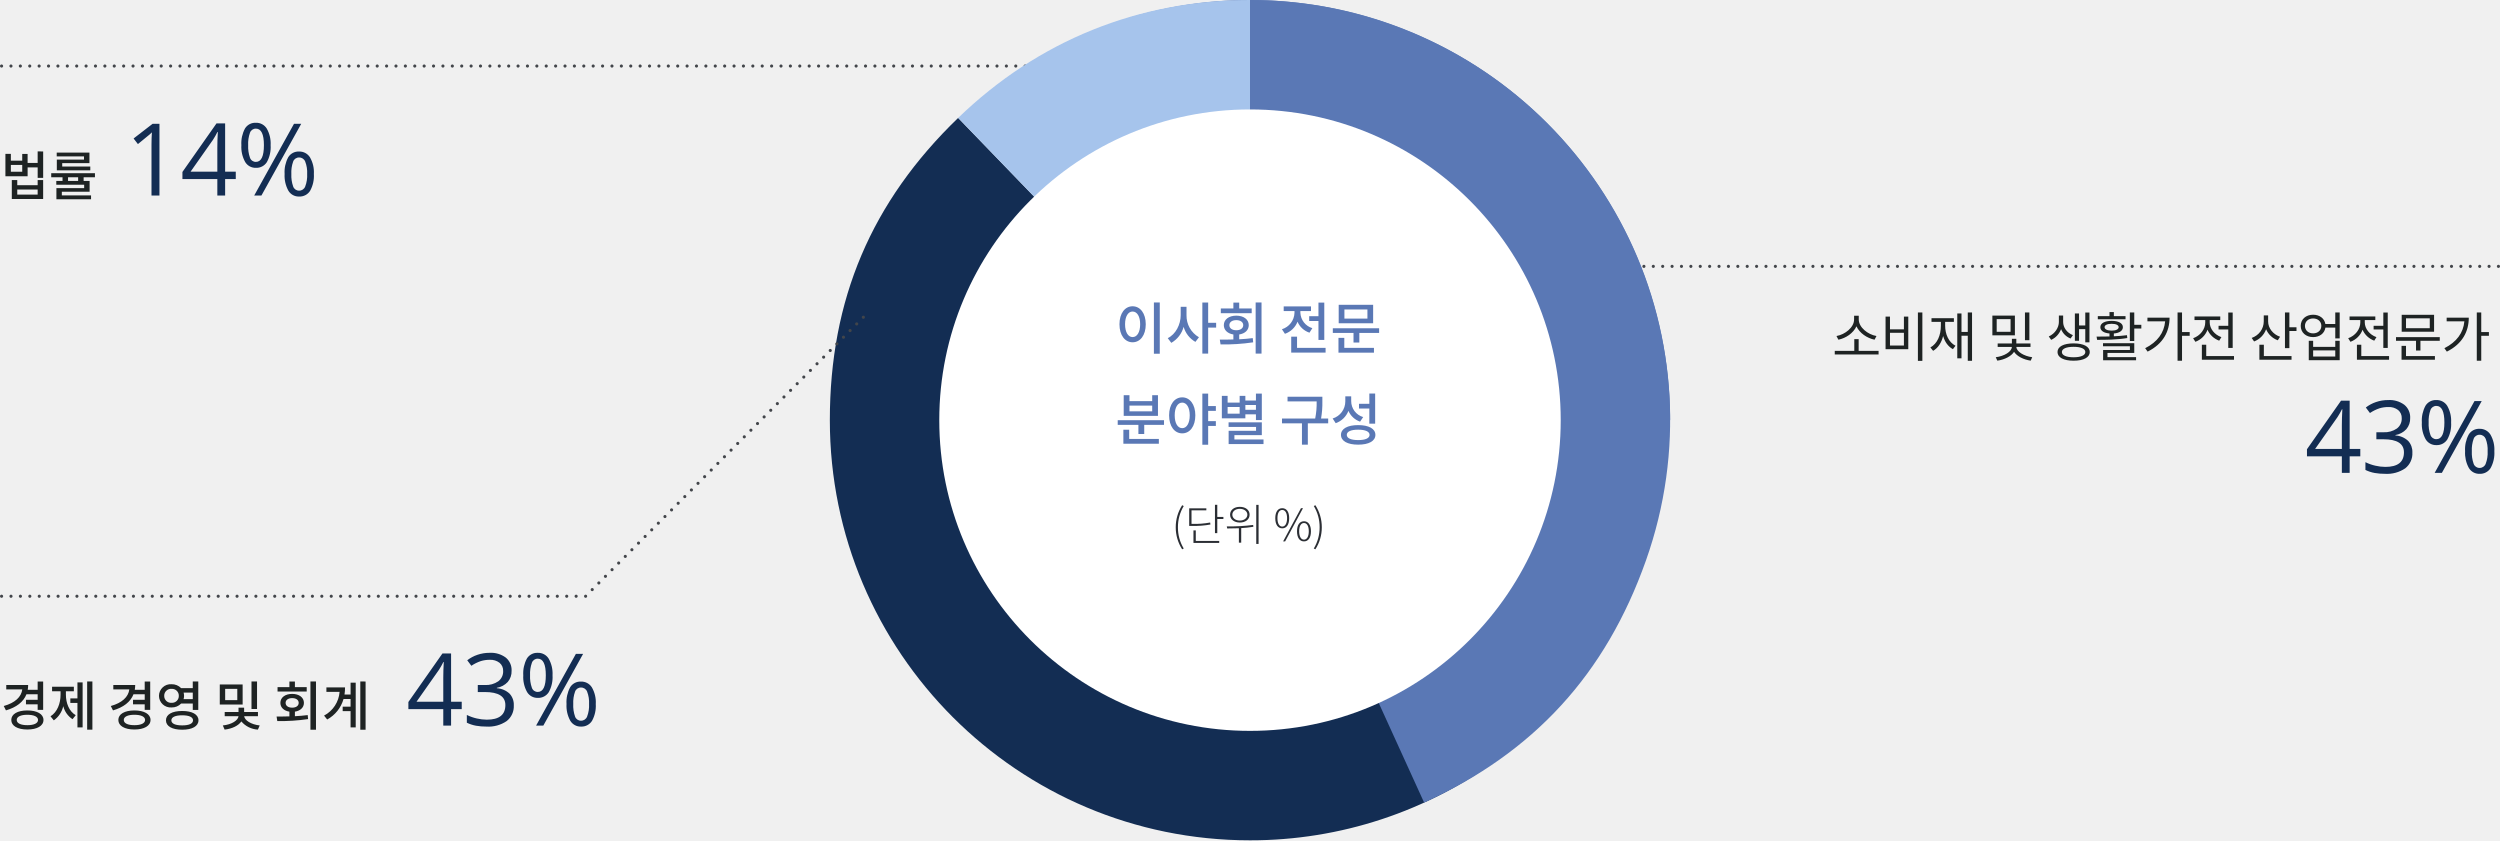
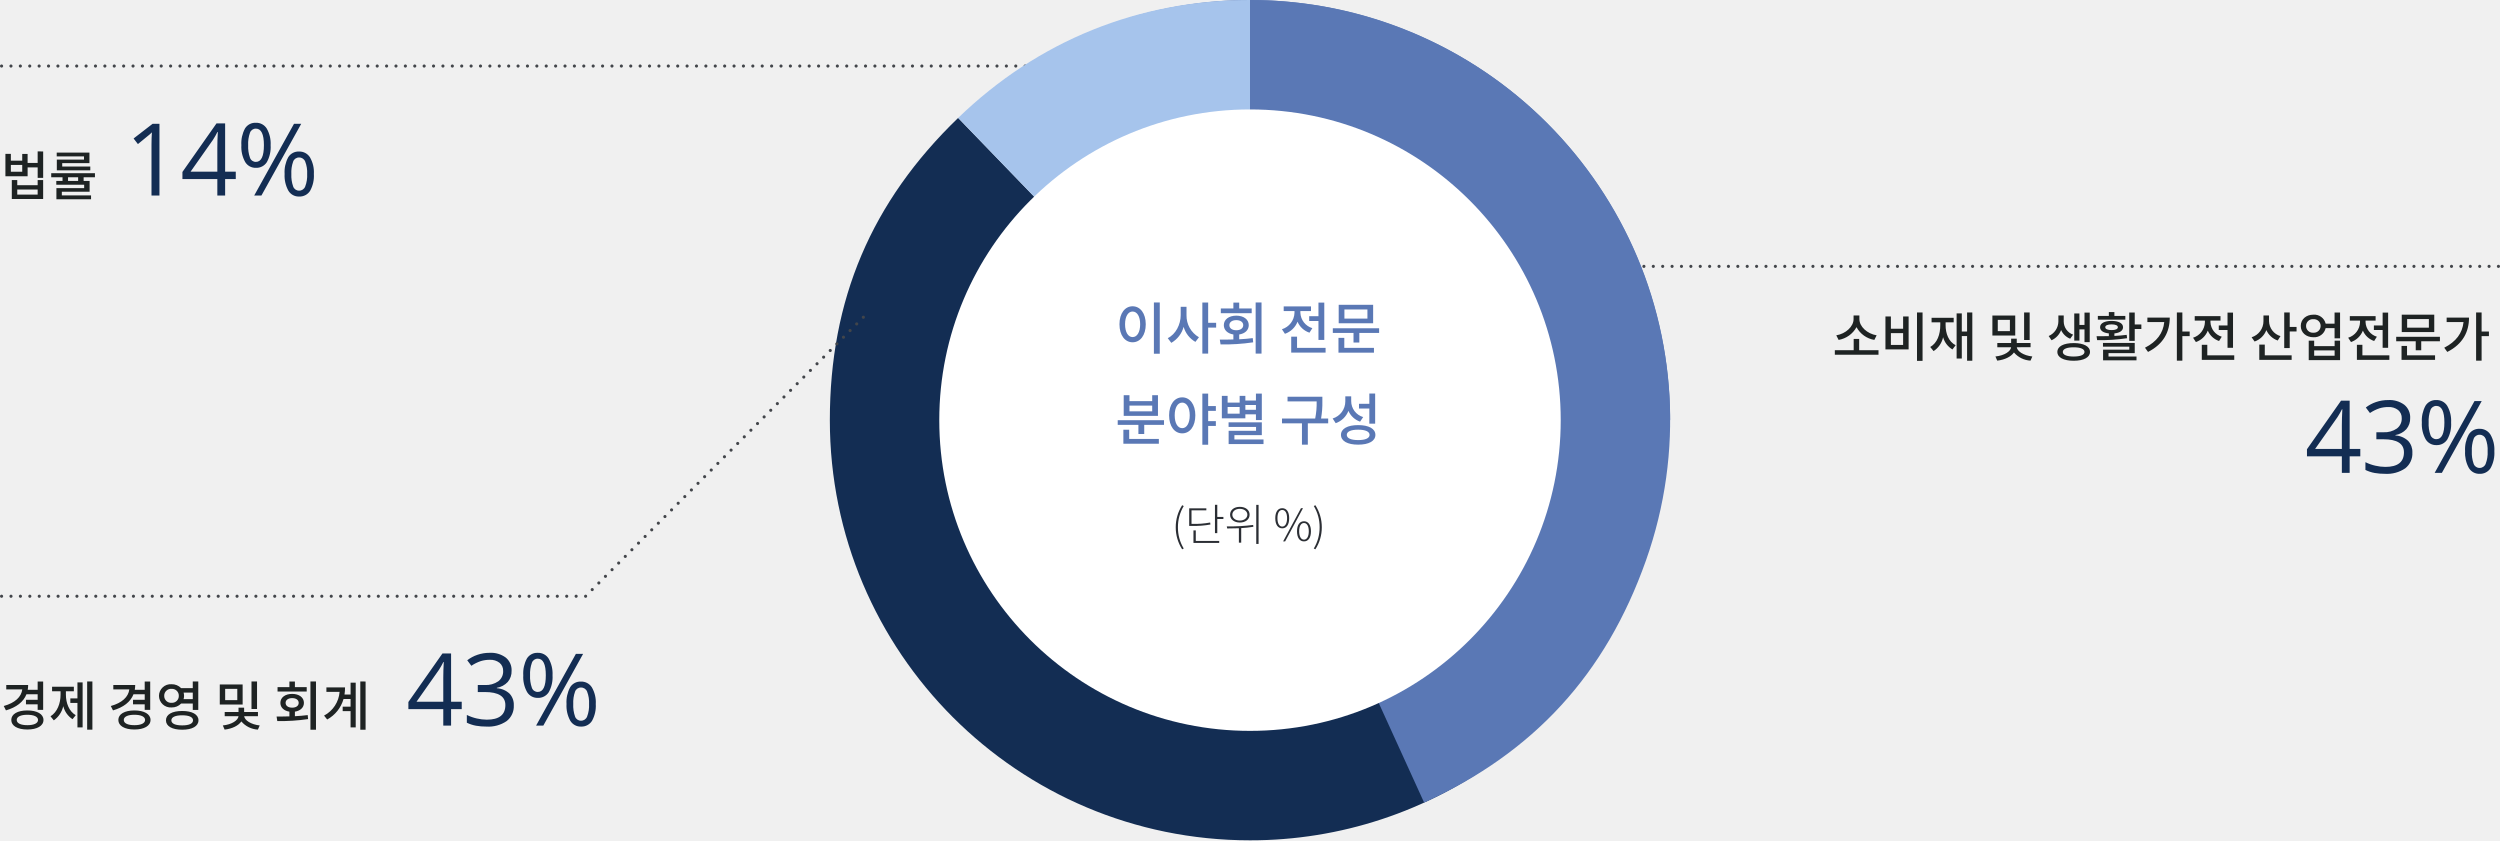
<svg xmlns="http://www.w3.org/2000/svg" id="구성_요소_47_1" data-name="구성 요소 47 – 1" width="796" height="267.557" viewBox="0 0 796 267.557">
  <defs>
    <style>
      .cls-1, .cls-5, .cls-6, .cls-7, .cls-8 {
        fill: none;
      }

      .cls-2 {
        clip-path: url(#clip-path);
      }

      .cls-3 {
        fill: #132d53;
      }

-       .cls-14, .cls-15, .cls-4 {
+       .cls-13, .cls-14, .cls-4 {
        fill: #5a78b5;
      }

      .cls-5, .cls-6, .cls-7, .cls-8 {
        stroke: #42454a;
        stroke-linecap: round;
        stroke-linejoin: round;
      }

      .cls-5 {
        stroke-dasharray: 0 2.99;
      }

      .cls-7 {
        stroke-dasharray: 0 2.999;
      }

      .cls-8 {
        stroke-dasharray: 0 2.984;
      }

      .cls-9 {
        fill: #a6c4ec;
      }

      .cls-10 {
        fill: #fff;
      }

-       .cls-11, .cls-12, .cls-13 {
+       .cls-11, .cls-12 {
        fill: #1e2323;
      }

-       .cls-12, .cls-13 {
+       .cls-12 {
        font-size: 17px;
      }

-       .cls-12, .cls-13, .cls-14, .cls-15 {
+       .cls-12, .cls-13, .cls-14 {
        font-family: NotoSansKR-Medium, Noto Sans KR;
        font-weight: 500;
      }

-       .cls-12, .cls-14 {
+       .cls-13, .cls-14 {
+         font-size: 18px;
+       }
+ 
+       .cls-13 {
        letter-spacing: -0.02em;
      }

-       .cls-14, .cls-15 {
-         font-size: 18px;
-       }
- 
-       .cls-16 {
+       .cls-15 {
        fill: #2b2e34;
      }
    </style>
    <clipPath id="clip-path">
      <path id="패스_496" data-name="패스 496" class="cls-1" d="M0,0H796V-267.557H0Z" />
    </clipPath>
  </defs>
  <g id="그룹_143" data-name="그룹 143" class="cls-2" transform="translate(0 267.557)">
    <g id="그룹_141" data-name="그룹 141" transform="translate(394.535 -137.367)">
      <path id="패스_494" data-name="패스 494" class="cls-3" d="M0,0-89.466-92.644C-117.1-65.956-130.314-34.831-130.314,3.588A133.779,133.779,0,0,0,3.465,137.367a133.174,133.174,0,0,0,79.664-26.308Z" />
    </g>
    <g id="그룹_142" data-name="그룹 142" transform="translate(400.032 -129.208)">
      <path id="패스_495" data-name="패스 495" class="cls-4" d="M0,0,53.409,117.194c34.96-15.932,57.8-40.861,70.628-77.077A133.778,133.778,0,0,0,42.588-130.644a133.171,133.171,0,0,0-83.876-1.794Z" />
    </g>
  </g>
  <g id="그룹_144" data-name="그룹 144" transform="translate(3.49 21.026)">
    <path id="패스_497" data-name="패스 497" class="cls-5" d="M0,0H336.365" />
  </g>
  <g id="그룹_148" data-name="그룹 148" class="cls-2" transform="translate(0 267.557)">
    <g id="그룹_145" data-name="그룹 145" transform="translate(0.5 -246.531)">
      <path id="패스_498" data-name="패스 498" class="cls-6" d="M0,0H0M340.85,0h0" />
    </g>
    <g id="그룹_146" data-name="그룹 146" transform="translate(457.64 -182.75)">
      <path id="패스_499" data-name="패스 499" class="cls-5" d="M0,0H336.365" />
    </g>
    <g id="그룹_147" data-name="그룹 147" transform="translate(454.651 -182.75)">
      <path id="패스_500" data-name="패스 500" class="cls-6" d="M0,0H0M340.85,0h0" />
    </g>
  </g>
  <g id="그룹_149" data-name="그룹 149" transform="translate(3.5 189.842)">
    <path id="패스_502" data-name="패스 502" class="cls-7" d="M0,0H181.459" />
  </g>
  <g id="그룹_150" data-name="그룹 150" transform="translate(188.564 187.729)">
    <path id="패스_503" data-name="패스 503" class="cls-8" d="M0,0,85.268-85.658" />
  </g>
  <g id="그룹_155" data-name="그룹 155" class="cls-2" transform="translate(0 267.557)">
    <g id="그룹_151" data-name="그룹 151" transform="translate(0.5 -77.715)">
      <path id="패스_504" data-name="패스 504" class="cls-6" d="M0,0H0M185.958,0h0m88.427-88.83h0" />
    </g>
    <g id="그룹_152" data-name="그룹 152" transform="translate(398 -133.779)">
      <path id="패스_505" data-name="패스 505" class="cls-4" d="M0,0V-133.779A133.779,133.779,0,0,1,133.779,0Z" />
    </g>
    <g id="그룹_153" data-name="그룹 153" transform="translate(398 -133.779)">
      <path id="패스_506" data-name="패스 506" class="cls-9" d="M0,0-92.931-96.232C-67.42-120.868-35.464-133.779,0-133.779Z" />
    </g>
    <g id="그룹_154" data-name="그룹 154" transform="translate(398 -34.846)">
      <path id="패스_507" data-name="패스 507" class="cls-10" d="M0,0A98.933,98.933,0,0,0,98.934-98.934,98.933,98.933,0,0,0,0-197.867,98.933,98.933,0,0,0-98.934-98.934,98.933,98.933,0,0,0,0,0" />
    </g>
    <path id="패스_1325" data-name="패스 1325" class="cls-11" d="M11.832-.306H5.338V-1.921h6.494Zm0-2.992H5.338V-4.93H3.6V1.105h9.979V-4.93H11.832ZM6.919-7.582H3.3V-9.741H6.919Zm4.913-6.477v3.672h-3.2V-13.26H6.919V-11.1H3.3v-2.176H1.564v7.123H8.636V-8.959h3.2v3.332h1.751v-8.415Zm14.756,2.6H17.935v3.417H28.594V-9.248H19.652v-1.071h8.67v-3.366H17.9v1.207h8.687Zm-1.87,6.8H21.505V-5.831h3.213Zm5.355-1.173V-7.123H16.15v1.292h3.6v1.173H17.765v1.207h8.874v1.088H17.8V1.173H28.832V-.051h-9.3V-1.224h8.84V-4.658h-1.9V-5.831Z" transform="translate(0.158 -205.291)" />
  </g>
  <path id="패스_1324" data-name="패스 1324" class="cls-3" d="M11.172,0H8.641V-16.281q0-2.031.125-3.844-.328.328-.734.688T4.313-16.391L2.938-18.172l6.047-4.672h2.188Zm24.3-5.25H32.083V0H29.6V-5.25H18.489V-7.516L29.333-22.969h2.75V-7.609h3.391ZM29.6-7.609V-15.2q0-2.234.156-5.047h-.125a23.479,23.479,0,0,1-1.406,2.484L21.083-7.609Zm9.817-8.422a10.476,10.476,0,0,0,.578,3.984,1.946,1.946,0,0,0,1.875,1.328q2.562,0,2.563-5.312,0-5.281-2.562-5.281A1.945,1.945,0,0,0,39.993-20,10.349,10.349,0,0,0,39.415-16.031Zm7.156,0a9.874,9.874,0,0,1-1.2,5.383,3.931,3.931,0,0,1-3.508,1.82,3.836,3.836,0,0,1-3.4-1.859,9.8,9.8,0,0,1-1.211-5.344,9.924,9.924,0,0,1,1.164-5.344,3.841,3.841,0,0,1,3.445-1.8,3.922,3.922,0,0,1,3.484,1.859A9.616,9.616,0,0,1,46.571-16.031Zm6.594,9.156a10.467,10.467,0,0,0,.578,3.992,1.955,1.955,0,0,0,1.891,1.32,2.042,2.042,0,0,0,1.938-1.3A9.737,9.737,0,0,0,58.2-6.875a9.521,9.521,0,0,0-.625-3.961,2.043,2.043,0,0,0-1.937-1.289,1.954,1.954,0,0,0-1.891,1.289A10.215,10.215,0,0,0,53.165-6.875Zm7.172,0a9.838,9.838,0,0,1-1.2,5.367A3.931,3.931,0,0,1,55.634.313,3.826,3.826,0,0,1,52.22-1.547a9.872,9.872,0,0,1-1.2-5.328,9.924,9.924,0,0,1,1.164-5.344,3.841,3.841,0,0,1,3.445-1.8,3.95,3.95,0,0,1,3.461,1.836A9.451,9.451,0,0,1,60.337-6.875ZM56.306-22.844,43.634,0h-2.3L54.009-22.844Z" transform="translate(39.598 62.266)" />
  <g id="그룹_156" data-name="그룹 156" class="cls-2" transform="translate(0 267.557)">
    <g id="그룹">
-       <text id="소비재_및_생활가전_산업전문가" data-name="소비재 및 생활가전 산업전문가" class="cls-12" transform="translate(583.343 -154.005)">
-         <tspan x="0" y="0">소비재 및 생활가전 산업전문가</tspan>
-       </text>
-       <text id="_" data-name=" " class="cls-13" transform="translate(795.843 -154.005)">
+       <path id="패스_1515" data-name="패스 1515" class="cls-11" d="M14.178-6.783c-3.026-.51-5.491-2.788-5.491-5.168v-1.156H6.834v1.156c0,2.363-2.465,4.658-5.508,5.168l.748,1.462A8.091,8.091,0,0,0,7.769-9.384a7.957,7.957,0,0,0,5.678,4.063ZM8.619-2.04V-5.627H6.868V-2.04h-6V-.6H14.773V-2.04ZM27.03-14.059v15.4H28.8v-15.4ZM16.983-12.784V-2.312h7.378V-12.784H22.61v3.91H18.717v-3.91Zm1.734,5.3H22.61v3.757H18.717Zm17.425-3.434h2.567v-1.445H31.671v1.445h2.771v.85c0,3.043-.969,5.712-3.2,7l1.071,1.309a7.04,7.04,0,0,0,3.026-4.42,6.569,6.569,0,0,0,2.975,3.893l1.02-1.343c-2.227-1.156-3.2-3.672-3.2-6.443Zm6.834-3.145V-7.99H41.293v-5.78H39.644V.6h1.649v-7.14h1.683V1.309h1.666V-14.059Zm19.924,0H61.132v8.772H62.9Zm-6.29,5.95H52.751V-11.7H56.61Zm1.7-4.981H51.034v6.375H58.31Zm4.879,10.1V-4.335h-4.4V-5.712H57v1.377H52.6v1.343H57C56.865-1.683,54.876-.34,52-.051l.578,1.326C55.029.986,56.967.017,57.9-1.326a7.446,7.446,0,0,0,5.27,2.6L63.75-.051C60.911-.357,58.939-1.734,58.8-2.992ZM78.744-8.67h1.615v4.063h1.666v-9.418H80.359V-10.1H78.744v-3.655H77.1V-5.1h1.649ZM76.738-7a4.467,4.467,0,0,1-2.992-4.165v-1.938h-1.7v1.938a5.136,5.136,0,0,1-3.094,4.607l.918,1.343a5.756,5.756,0,0,0,3.043-3.247A5.311,5.311,0,0,0,75.8-5.7Zm.17,6.97c-2.159,0-3.451-.527-3.451-1.462,0-.952,1.292-1.479,3.451-1.479s3.451.527,3.451,1.479C80.359-.561,79.067-.034,76.908-.034Zm0-4.284c-3.2,0-5.2,1.054-5.2,2.822,0,1.751,2.006,2.805,5.2,2.805S82.11.255,82.11-1.5C82.11-3.264,80.1-4.318,76.908-4.318Zm16.456-8.653H89.879v-1.224H88.111v1.224h-3.5v1.207h8.755Zm-6.392,3.6c0-.578.782-.9,2.006-.9,1.241,0,2.006.323,2.006.9,0,.6-.765.918-2.006.918C87.754-8.449,86.972-8.772,86.972-9.367Zm6.817,2.431c-1.241.17-2.584.272-3.91.34v-.8c1.717-.17,2.754-.867,2.754-1.972,0-1.258-1.428-2.006-3.655-2.006s-3.655.748-3.655,2.006c0,1.1,1.054,1.8,2.788,1.972v.867c-1.411.034-2.754.034-3.91.034l.187,1.241a56.368,56.368,0,0,0,9.537-.612Zm-5.78,5.831h8.347V-4.369H86.241v1.19h8.381v.969H86.275V1.173H96.917V-.034H88.009Zm8.347-9.146v-3.791H94.605v9.027h1.751V-8.806h2.108v-1.445Zm4.029-2.176V-11h5.372c-.357,3.536-2.38,6.239-6.137,8.16l.969,1.343c5.015-2.533,6.919-6.477,6.919-10.931ZM113.849-7.99H111.52v-6.069h-1.751V1.292h1.751v-7.82h2.329Zm9.265-1.938v1.445H125.9v5.678h1.751v-11.22H125.9v4.1Zm.952,3.587a5.048,5.048,0,0,1-3.6-4.607v-.527h3.2v-1.411h-8.211v1.411h3.247v.527a5.343,5.343,0,0,1-3.774,4.93l.9,1.377a6.275,6.275,0,0,0,3.791-3.638,5.907,5.907,0,0,0,3.587,3.3ZM119.459-.408V-3.774h-1.751V1.02h10.336V-.408Zm23.307-6.12a5.109,5.109,0,0,1-3.655-4.777v-1.8h-1.768v1.785a5.34,5.34,0,0,1-3.774,5.151l.952,1.36a6.189,6.189,0,0,0,3.74-3.638,6.187,6.187,0,0,0,3.621,3.315Zm-5,2.7h-1.751V1.02h10.3V-.408h-8.551Zm7.939-5.627v-4.607h-1.751V-2.737h1.751v-5.27h2.176V-9.452ZM160-.289h-6.511v-1.7H160Zm0-3.06h-6.511V-5.083h-1.734v6.2h9.979v-6.2H160Zm-6.766-4.267a2.146,2.146,0,0,1-2.329-2.159,2.124,2.124,0,0,1,2.329-2.142,2.127,2.127,0,0,1,2.312,2.142A2.15,2.15,0,0,1,153.238-7.616Zm6.749-6.426v3.536h-2.839a3.724,3.724,0,0,0-3.91-2.856c-2.312,0-4.012,1.479-4.012,3.587,0,2.125,1.7,3.6,4.012,3.6a3.709,3.709,0,0,0,3.91-2.907h2.839v3.264h1.751v-8.228ZM172.5-9.928v1.445h2.788v5.678h1.751v-11.22h-1.751v4.1Zm.952,3.587a5.048,5.048,0,0,1-3.6-4.607v-.527h3.2v-1.411h-8.211v1.411h3.247v.527a5.343,5.343,0,0,1-3.774,4.93l.9,1.377A6.275,6.275,0,0,0,169-8.279a5.907,5.907,0,0,0,3.587,3.3ZM168.844-.408V-3.774h-1.751V1.02h10.336V-.408Zm21.165-8.806H183.09v-2.754h6.919Zm1.717-4.148H181.373V-7.82h10.353Zm-8.67,9.945h-1.751V1.02h10.676V-.408h-8.925Zm-3.451-2.89V-4.9h6.222v2.873h1.751V-4.9h5.95V-6.307Zm16.065-6.12V-11h5.372c-.357,3.536-2.38,6.239-6.137,8.16l.969,1.343c5.015-2.533,6.919-6.477,6.919-10.931ZM209.134-7.99H206.8v-6.069h-1.751V1.292H206.8v-7.82h2.329Z" transform="translate(583.343 -154.005)" />
+       <text id="_" data-name=" " class="cls-12" transform="translate(795.843 -154.005)">
        <tspan x="0" y="0"> </tspan>
      </text>
    </g>
    <path id="패스_1323" data-name="패스 1323" class="cls-3" d="M17.656-5.25H14.266V0H11.781V-5.25H.672V-7.516L11.516-22.969h2.75V-7.609h3.391ZM11.781-7.609V-15.2q0-2.234.156-5.047h-.125a23.479,23.479,0,0,1-1.406,2.484L3.266-7.609Zm21.754-9.859a5.209,5.209,0,0,1-1.227,3.578,6.141,6.141,0,0,1-3.477,1.859v.125a6.538,6.538,0,0,1,4.078,1.75,5.151,5.151,0,0,1,1.328,3.688,5.982,5.982,0,0,1-2.266,5.023A10.3,10.3,0,0,1,25.536.313a18.657,18.657,0,0,1-3.32-.273,11.363,11.363,0,0,1-2.93-.961V-3.391A14.245,14.245,0,0,0,22.45-2.273a14.329,14.329,0,0,0,3.18.383q5.922,0,5.922-4.641,0-4.156-6.531-4.156H22.77v-2.234h2.281a6.869,6.869,0,0,0,4.234-1.18,3.871,3.871,0,0,0,1.563-3.273A3.227,3.227,0,0,0,29.7-20a4.732,4.732,0,0,0-3.117-.953,9.618,9.618,0,0,0-2.828.406,12.656,12.656,0,0,0-3.031,1.5L19.411-20.8a10.942,10.942,0,0,1,3.242-1.742,11.784,11.784,0,0,1,3.867-.633,7.9,7.9,0,0,1,5.172,1.523A5.13,5.13,0,0,1,33.536-17.469Zm5.879,1.438a10.476,10.476,0,0,0,.578,3.984,1.946,1.946,0,0,0,1.875,1.328q2.562,0,2.563-5.312,0-5.281-2.562-5.281A1.945,1.945,0,0,0,39.993-20,10.349,10.349,0,0,0,39.415-16.031Zm7.156,0a9.874,9.874,0,0,1-1.2,5.383,3.931,3.931,0,0,1-3.508,1.82,3.836,3.836,0,0,1-3.4-1.859,9.8,9.8,0,0,1-1.211-5.344,9.924,9.924,0,0,1,1.164-5.344,3.841,3.841,0,0,1,3.445-1.8,3.922,3.922,0,0,1,3.484,1.859A9.616,9.616,0,0,1,46.571-16.031Zm6.594,9.156a10.467,10.467,0,0,0,.578,3.992,1.955,1.955,0,0,0,1.891,1.32,2.042,2.042,0,0,0,1.938-1.3A9.737,9.737,0,0,0,58.2-6.875a9.521,9.521,0,0,0-.625-3.961,2.043,2.043,0,0,0-1.937-1.289,1.954,1.954,0,0,0-1.891,1.289A10.215,10.215,0,0,0,53.165-6.875Zm7.172,0a9.838,9.838,0,0,1-1.2,5.367A3.931,3.931,0,0,1,55.634.313,3.826,3.826,0,0,1,52.22-1.547a9.872,9.872,0,0,1-1.2-5.328,9.924,9.924,0,0,1,1.164-5.344,3.841,3.841,0,0,1,3.445-1.8,3.95,3.95,0,0,1,3.461,1.836A9.451,9.451,0,0,1,60.337-6.875ZM56.306-22.844,43.634,0h-2.3L54.009-22.844Z" transform="translate(733.865 -117.005)" />
    <path id="패스_1326" data-name="패스 1326" class="cls-11" d="M11.832-9.979v1.768H8.109v1.428h3.723v1.768h1.751v-9.027H11.832v2.635H8.67a8.682,8.682,0,0,0,.136-1.53H1.836v1.411h5.1c-.306,2.4-2.3,4.284-5.9,5.287l.7,1.394C5.049-5.814,7.31-7.531,8.262-9.979ZM8.551-.136C6.477-.136,5.168-.731,5.168-1.8c0-1.054,1.309-1.649,3.383-1.649,2.091,0,3.4.6,3.4,1.649C11.951-.731,10.642-.136,8.551-.136Zm0-4.692C5.44-4.828,3.434-3.672,3.434-1.8c0,1.887,2.006,3.043,5.117,3.043S13.685.085,13.685-1.8C13.685-3.672,11.662-4.828,8.551-4.828Zm12.274-6.1h2.533v-1.445H16.422v1.445h2.7v1.1c0,2.737-1.02,5.508-3.2,6.868l1.054,1.292a7.609,7.609,0,0,0,3.009-4.522A6.987,6.987,0,0,0,22.933-2.04l1.02-1.275c-2.142-1.241-3.128-3.893-3.128-6.511ZM24.5-8.653H22.236v1.428H24.5V.561h1.649V-13.753H24.5Zm3.094-5.406V1.292h1.666V-14.059Zm18.326,4.08v1.768H42.194v1.428h3.723v1.768h1.751v-9.027H45.917v2.635H42.755a8.682,8.682,0,0,0,.136-1.53h-6.97v1.411h5.1c-.306,2.4-2.3,4.284-5.9,5.287l.7,1.394c3.315-.969,5.576-2.686,6.528-5.134ZM42.636-.136c-2.074,0-3.383-.595-3.383-1.666,0-1.054,1.309-1.649,3.383-1.649,2.091,0,3.4.6,3.4,1.649C46.036-.731,44.727-.136,42.636-.136Zm0-4.692c-3.111,0-5.117,1.156-5.117,3.026,0,1.887,2.006,3.043,5.117,3.043S47.77.085,47.77-1.8C47.77-3.672,45.747-4.828,42.636-4.828Zm9.486-4.641A2.184,2.184,0,0,1,54.468-11.7,2.174,2.174,0,0,1,56.78-9.469a2.17,2.17,0,0,1-2.312,2.21A2.18,2.18,0,0,1,52.122-9.469Zm9.1-1.037v2.074H58.293a3.4,3.4,0,0,0,.153-1.037,4.025,4.025,0,0,0-.136-1.037Zm0,3.485V-5h1.751v-9.061H61.217v2.125H57.511a4.1,4.1,0,0,0-3.043-1.241,3.741,3.741,0,0,0-4.012,3.706A3.738,3.738,0,0,0,54.468-5.78a4.066,4.066,0,0,0,3.043-1.241ZM57.851-.068c-2.176,0-3.451-.561-3.451-1.615,0-1.02,1.275-1.6,3.451-1.6,2.193,0,3.451.578,3.451,1.6C61.3-.629,60.044-.068,57.851-.068Zm0-4.59c-3.2,0-5.168,1.1-5.168,2.975,0,1.887,1.972,2.992,5.168,2.992S63.036.2,63.036-1.683C63.036-3.553,61.047-4.658,57.851-4.658Zm23.834-9.4H79.917v8.772h1.768Zm-6.29,5.95H71.536V-11.7h3.859Zm1.7-4.981H69.819v6.375H77.1Zm4.879,10.1V-4.335h-4.4V-5.712H75.786v1.377h-4.4v1.343h4.4c-.136,1.309-2.125,2.652-5,2.941l.578,1.326c2.448-.289,4.386-1.258,5.321-2.6a7.446,7.446,0,0,0,5.27,2.6l.578-1.326C79.7-.357,77.724-1.734,77.588-2.992ZM97.5-12.257H93.738v-1.768H91.987v1.768H88.213v1.411H97.5ZM90.78-7.242c0-.935.85-1.513,2.091-1.513,1.224,0,2.074.578,2.074,1.513,0,.952-.85,1.53-2.074,1.53C91.63-5.712,90.78-6.29,90.78-7.242Zm2.958,2.8c1.734-.272,2.873-1.309,2.873-2.8,0-1.717-1.53-2.856-3.74-2.856-2.227,0-3.757,1.139-3.757,2.856,0,1.479,1.139,2.533,2.873,2.8v1.5c-1.445.051-2.856.051-4.08.051l.221,1.445a59.74,59.74,0,0,0,9.809-.629l-.119-1.275c-1.309.187-2.7.272-4.08.357Zm4.947-9.622V1.309h1.768V-14.059Zm12.784,4.165h-1.938a13.865,13.865,0,0,0,.17-2.261h-5.933v1.411h4.2a9.342,9.342,0,0,1-4.947,7.565l1,1.241a10.8,10.8,0,0,0,5.2-6.528h2.244v2.431h-2.516v1.428h2.516V.561H113.1V-13.668h-1.632Zm3.094-4.148V1.309h1.683V-14.042Z" transform="translate(0.158 -36.524)" />
  </g>
  <path id="패스_1327" data-name="패스 1327" class="cls-3" d="M17.656-5.25H14.266V0H11.781V-5.25H.672V-7.516L11.516-22.969h2.75V-7.609h3.391ZM11.781-7.609V-15.2q0-2.234.156-5.047h-.125a23.479,23.479,0,0,1-1.406,2.484L3.266-7.609Zm21.754-9.859a5.209,5.209,0,0,1-1.227,3.578,6.141,6.141,0,0,1-3.477,1.859v.125a6.538,6.538,0,0,1,4.078,1.75,5.151,5.151,0,0,1,1.328,3.688,5.982,5.982,0,0,1-2.266,5.023A10.3,10.3,0,0,1,25.536.313a18.657,18.657,0,0,1-3.32-.273,11.363,11.363,0,0,1-2.93-.961V-3.391A14.245,14.245,0,0,0,22.45-2.273a14.329,14.329,0,0,0,3.18.383q5.922,0,5.922-4.641,0-4.156-6.531-4.156H22.77v-2.234h2.281a6.869,6.869,0,0,0,4.234-1.18,3.871,3.871,0,0,0,1.563-3.273A3.227,3.227,0,0,0,29.7-20a4.732,4.732,0,0,0-3.117-.953,9.618,9.618,0,0,0-2.828.406,12.656,12.656,0,0,0-3.031,1.5L19.411-20.8a10.942,10.942,0,0,1,3.242-1.742,11.784,11.784,0,0,1,3.867-.633,7.9,7.9,0,0,1,5.172,1.523A5.13,5.13,0,0,1,33.536-17.469Zm5.879,1.438a10.476,10.476,0,0,0,.578,3.984,1.946,1.946,0,0,0,1.875,1.328q2.562,0,2.563-5.312,0-5.281-2.562-5.281A1.945,1.945,0,0,0,39.993-20,10.349,10.349,0,0,0,39.415-16.031Zm7.156,0a9.874,9.874,0,0,1-1.2,5.383,3.931,3.931,0,0,1-3.508,1.82,3.836,3.836,0,0,1-3.4-1.859,9.8,9.8,0,0,1-1.211-5.344,9.924,9.924,0,0,1,1.164-5.344,3.841,3.841,0,0,1,3.445-1.8,3.922,3.922,0,0,1,3.484,1.859A9.616,9.616,0,0,1,46.571-16.031Zm6.594,9.156a10.467,10.467,0,0,0,.578,3.992,1.955,1.955,0,0,0,1.891,1.32,2.042,2.042,0,0,0,1.938-1.3A9.737,9.737,0,0,0,58.2-6.875a9.521,9.521,0,0,0-.625-3.961,2.043,2.043,0,0,0-1.937-1.289,1.954,1.954,0,0,0-1.891,1.289A10.215,10.215,0,0,0,53.165-6.875Zm7.172,0a9.838,9.838,0,0,1-1.2,5.367A3.931,3.931,0,0,1,55.634.313,3.826,3.826,0,0,1,52.22-1.547a9.872,9.872,0,0,1-1.2-5.328,9.924,9.924,0,0,1,1.164-5.344,3.841,3.841,0,0,1,3.445-1.8,3.95,3.95,0,0,1,3.461,1.836A9.451,9.451,0,0,1,60.337-6.875ZM56.306-22.844,43.634,0h-2.3L54.009-22.844Z" transform="translate(129.357 231.033)" />
  <g id="그룹-2" data-name="그룹" transform="translate(0 267.557)">
    <path id="패스_1320" data-name="패스 1320" class="cls-4" d="M12.42-14.886V1.422h1.872V-14.886ZM5.634-13.68c-2.412,0-4.176,2.232-4.176,5.724,0,3.528,1.764,5.742,4.176,5.742,2.43,0,4.194-2.214,4.194-5.742C9.828-11.448,8.064-13.68,5.634-13.68Zm0,1.674c1.422,0,2.412,1.53,2.412,4.05,0,2.556-.99,4.086-2.412,4.086C4.23-3.87,3.24-5.4,3.24-7.956,3.24-10.476,4.23-12.006,5.634-12.006Zm17.172-1.512H20.952v2.664c0,3.006-1.584,6.084-4.122,7.326l1.134,1.494a8.4,8.4,0,0,0,3.924-5.094A8.1,8.1,0,0,0,25.632-2.34l1.134-1.476a7.888,7.888,0,0,1-3.96-7.038Zm9.432,5.094H29.7v-6.444H27.846V1.386H29.7v-8.28h2.538ZM43.56-12.978H39.582V-14.85H37.728v1.872h-4v1.494H43.56Zm-7.11,5.31c0-.99.9-1.6,2.214-1.6,1.3,0,2.2.612,2.2,1.6,0,1.008-.9,1.62-2.2,1.62C37.35-6.048,36.45-6.66,36.45-7.668ZM39.582-4.7c1.836-.288,3.042-1.386,3.042-2.97,0-1.818-1.62-3.024-3.96-3.024-2.358,0-3.978,1.206-3.978,3.024,0,1.566,1.206,2.682,3.042,2.97v1.584c-1.53.054-3.024.054-4.32.054l.234,1.53A63.254,63.254,0,0,0,44.028-2.2L43.9-3.546c-1.386.2-2.862.288-4.32.378ZM44.82-14.886V1.386h1.872V-14.886Zm17.046,4.374v1.53h2.952V-2.97h1.854V-14.85H64.818v4.338Zm1.008,3.8a5.345,5.345,0,0,1-3.816-4.878v-.558h3.384v-1.494H53.748v1.494h3.438v.558a5.657,5.657,0,0,1-4,5.22l.954,1.458a6.644,6.644,0,0,0,4.014-3.852,6.254,6.254,0,0,0,3.8,3.492ZM58-.432V-4H56.142V1.08H67.086V-.432Zm22.41-9.324H73.08v-2.916h7.326Zm1.818-4.392H71.262V-8.28H82.224Zm-9.18,10.53H71.19v4.7h11.3V-.432h-9.45ZM69.39-6.678v1.494h6.588v3.042h1.854V-5.184h6.3V-6.678Z" transform="translate(354.98 -156.359)" />
-     <text id="_2" data-name=" " class="cls-14" transform="translate(441.02 -156.359)">
+     <text id="_2" data-name=" " class="cls-13" transform="translate(441.02 -156.359)">
      <tspan x="0" y="0"> </tspan>
    </text>
-     <text id="_3" data-name=" " class="cls-15" transform="translate(445.34 -156.359)">
+     <text id="_3" data-name=" " class="cls-14" transform="translate(445.34 -156.359)">
      <tspan x="0" y="0"> </tspan>
    </text>
    <path id="패스_1321" data-name="패스 1321" class="cls-4" d="M11.88-9.234H4.644v-1.818H11.88Zm1.836-5.13H11.88v1.89H4.644v-1.89H2.808v6.588H13.716Zm-9.162,11H2.7V1.08H14V-.432H4.554ZM.9-6.408v1.494H7.488v2.9H9.342v-2.9h6.3V-6.408ZM21.438-3.87c-1.422,0-2.394-1.53-2.394-4.086,0-2.52.972-4.05,2.394-4.05,1.4,0,2.394,1.53,2.394,4.05C23.832-5.4,22.842-3.87,21.438-3.87Zm0-9.81c-2.43,0-4.176,2.232-4.176,5.724,0,3.528,1.746,5.742,4.176,5.742s4.176-2.214,4.176-5.742C25.614-11.448,23.868-13.68,21.438-13.68Zm10.71,4.3v-1.53H29.7v-3.96H27.846V1.4H29.7V-4.572h2.448V-6.1H29.7V-9.378ZM44.91-11.25v1.53H41.544v-1.53ZM39.726-8.478H35.892V-10.6h3.834Zm1.818.2H44.91v1.836h1.872v-8.424H44.91v2.2H41.544v-1.476H39.726v2.124H35.892v-2.124H34.056V-7h7.488ZM38.052-.27V-1.656h8.73V-5.724H36.2v1.458h8.748v1.242h-8.73V1.188H47.322V-.27ZM67.914-6.93H65.646a28.561,28.561,0,0,0,.414-5.526v-1.422H54.972v1.494h9.27a24.732,24.732,0,0,1-.468,5.454H53.208V-5.4h6.354V1.386h1.872V-5.4h6.48Zm13.1,1.638h1.854v-9.594H81.018v3.258H77.724v1.512h3.294ZM79.056-7.4a5.286,5.286,0,0,1-3.816-5.094V-14H73.368v1.6a5.688,5.688,0,0,1-4.032,5.454l.972,1.494a6.722,6.722,0,0,0,4.05-3.924A6.31,6.31,0,0,0,78.066-5.94Zm-1.6,7.326c-2.3,0-3.618-.594-3.618-1.656s1.314-1.656,3.618-1.656,3.636.594,3.636,1.656S79.758-.072,77.454-.072Zm0-4.77c-3.384,0-5.472,1.152-5.472,3.114s2.088,3.114,5.472,3.114c3.4,0,5.49-1.152,5.49-3.114S80.856-4.842,77.454-4.842Z" transform="translate(354.98 -127.361)" />
  </g>
-   <path id="패스_1322" data-name="패스 1322" class="cls-16" d="M3.388,2.7l.5-.252A12.873,12.873,0,0,1,2.044-4.312a12.909,12.909,0,0,1,1.848-6.762l-.5-.266A12.91,12.91,0,0,0,1.344-4.312,12.862,12.862,0,0,0,3.388,2.7Zm8.918-8.526a27.5,27.5,0,0,1-5.754.434H6.37V-9.716h4.718v-.63H5.628v5.6h.924a28.173,28.173,0,0,0,5.838-.448ZM7.728-3.318H6.986V.672h8.2V.042H7.728ZM14.574-7.6V-11.48h-.742v9.03h.742V-6.958H16.52V-7.6Zm7.168-2.59c1.4,0,2.408.8,2.408,1.862s-1.008,1.876-2.408,1.876-2.38-.8-2.38-1.876S20.356-10.192,21.742-10.192Zm0,4.368c1.834,0,3.122-1.008,3.122-2.506s-1.288-2.492-3.122-2.492S18.648-9.814,18.648-8.33,19.922-5.824,21.742-5.824ZM26-5.054a59.4,59.4,0,0,1-8.4.462l.126.658c1.106,0,2.38-.014,3.724-.07V.588h.742V-4.046a36.206,36.206,0,0,0,3.864-.42Zm.98-6.384V.994h.742V-11.438Zm8.274,7.462c1.372,0,2.212-1.162,2.212-3.234,0-2.03-.84-3.178-2.212-3.178S33.04-9.24,33.04-7.21C33.04-5.138,33.894-3.976,35.252-3.976Zm0-.56c-.924,0-1.526-.966-1.526-2.674s.6-2.618,1.526-2.618,1.54.924,1.54,2.618S36.176-4.536,35.252-4.536Zm.28,4.718h.644l5.684-10.57h-.644Zm6.65,0c1.344,0,2.212-1.148,2.212-3.22,0-2.044-.868-3.192-2.212-3.192-1.372,0-2.226,1.148-2.226,3.192C39.956-.966,40.81.182,42.182.182Zm0-.56c-.938,0-1.54-.952-1.54-2.66s.6-2.632,1.54-2.632c.91,0,1.526.924,1.526,2.632S43.092-.378,42.182-.378ZM45.808,2.7a12.862,12.862,0,0,0,2.044-7.014,12.91,12.91,0,0,0-2.044-7.028l-.5.266a12.909,12.909,0,0,1,1.848,6.762A12.873,12.873,0,0,1,45.3,2.45Z" transform="translate(373.01 172.198)" />
+   <path id="패스_1322" data-name="패스 1322" class="cls-15" d="M3.388,2.7l.5-.252A12.873,12.873,0,0,1,2.044-4.312a12.909,12.909,0,0,1,1.848-6.762l-.5-.266A12.91,12.91,0,0,0,1.344-4.312,12.862,12.862,0,0,0,3.388,2.7Zm8.918-8.526a27.5,27.5,0,0,1-5.754.434H6.37V-9.716h4.718v-.63H5.628v5.6h.924a28.173,28.173,0,0,0,5.838-.448ZM7.728-3.318H6.986V.672h8.2V.042H7.728ZM14.574-7.6V-11.48h-.742v9.03h.742V-6.958H16.52V-7.6Zm7.168-2.59c1.4,0,2.408.8,2.408,1.862s-1.008,1.876-2.408,1.876-2.38-.8-2.38-1.876S20.356-10.192,21.742-10.192Zm0,4.368c1.834,0,3.122-1.008,3.122-2.506s-1.288-2.492-3.122-2.492S18.648-9.814,18.648-8.33,19.922-5.824,21.742-5.824ZM26-5.054a59.4,59.4,0,0,1-8.4.462l.126.658c1.106,0,2.38-.014,3.724-.07V.588h.742V-4.046a36.206,36.206,0,0,0,3.864-.42Zm.98-6.384V.994h.742V-11.438Zm8.274,7.462c1.372,0,2.212-1.162,2.212-3.234,0-2.03-.84-3.178-2.212-3.178S33.04-9.24,33.04-7.21C33.04-5.138,33.894-3.976,35.252-3.976Zm0-.56c-.924,0-1.526-.966-1.526-2.674s.6-2.618,1.526-2.618,1.54.924,1.54,2.618S36.176-4.536,35.252-4.536Zm.28,4.718h.644l5.684-10.57h-.644Zm6.65,0c1.344,0,2.212-1.148,2.212-3.22,0-2.044-.868-3.192-2.212-3.192-1.372,0-2.226,1.148-2.226,3.192C39.956-.966,40.81.182,42.182.182Zm0-.56c-.938,0-1.54-.952-1.54-2.66s.6-2.632,1.54-2.632c.91,0,1.526.924,1.526,2.632S43.092-.378,42.182-.378ZM45.808,2.7a12.862,12.862,0,0,0,2.044-7.014,12.91,12.91,0,0,0-2.044-7.028l-.5.266a12.909,12.909,0,0,1,1.848,6.762A12.873,12.873,0,0,1,45.3,2.45Z" transform="translate(373.01 172.198)" />
</svg>
